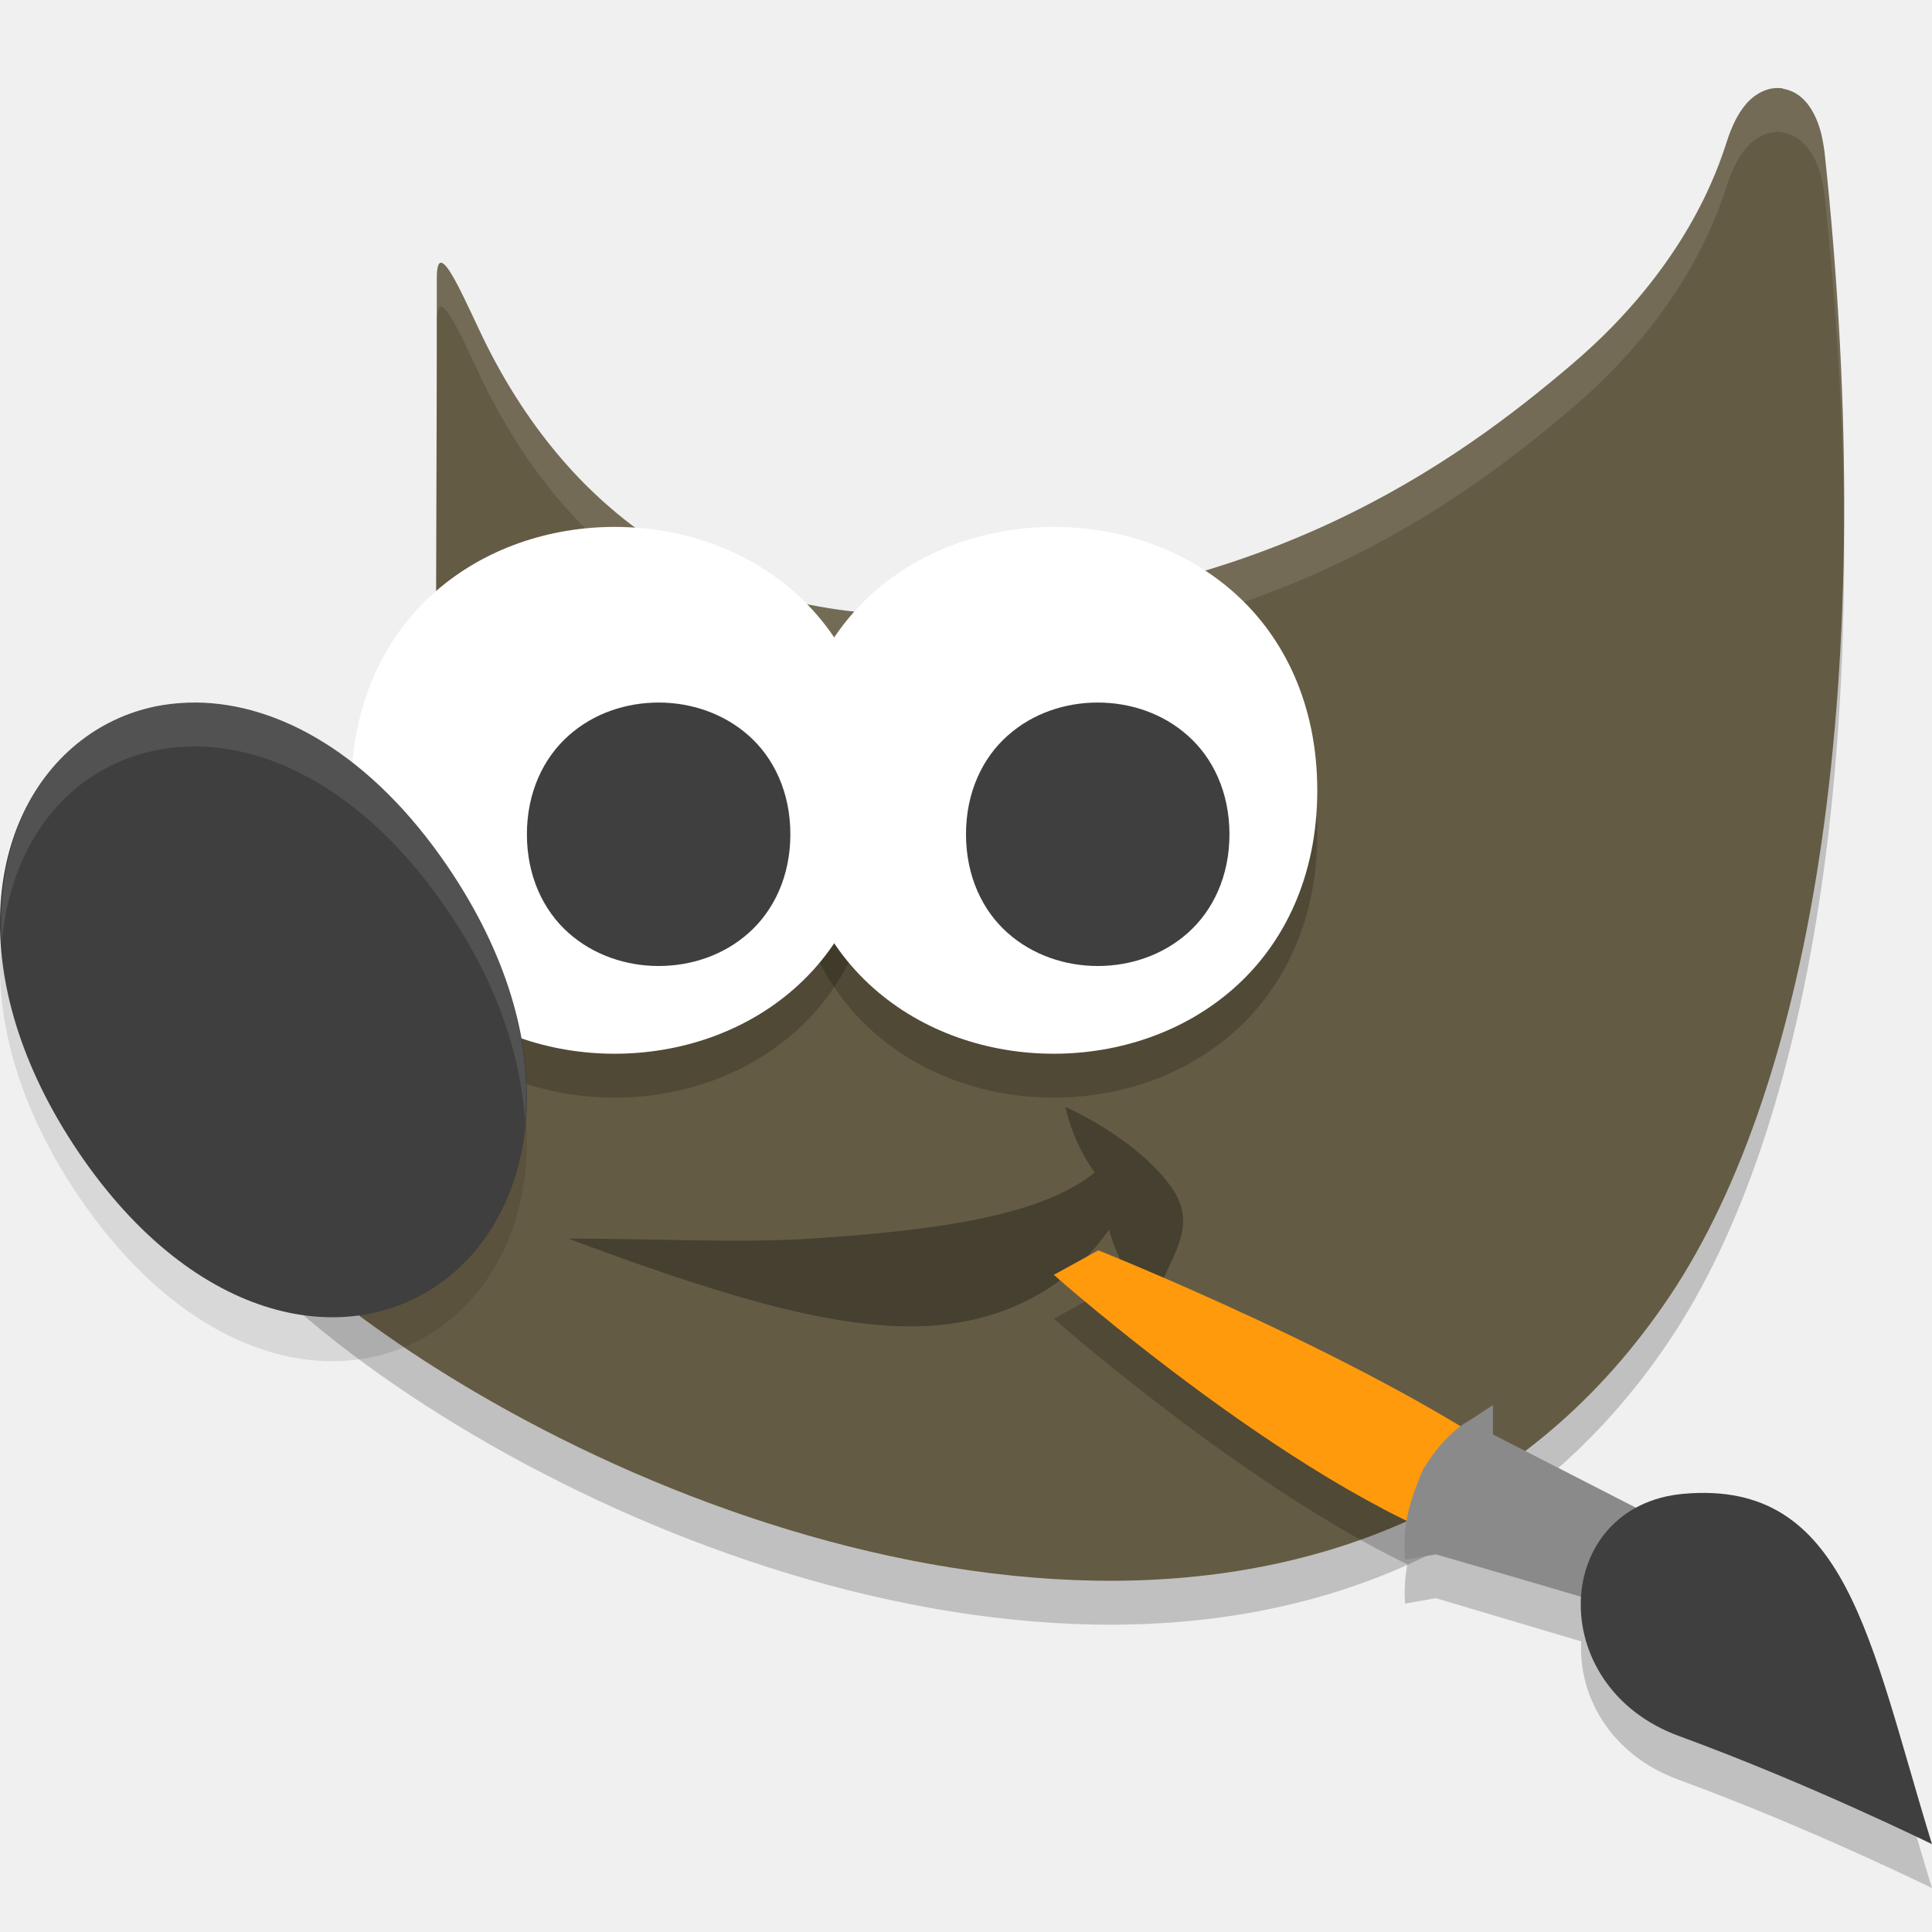
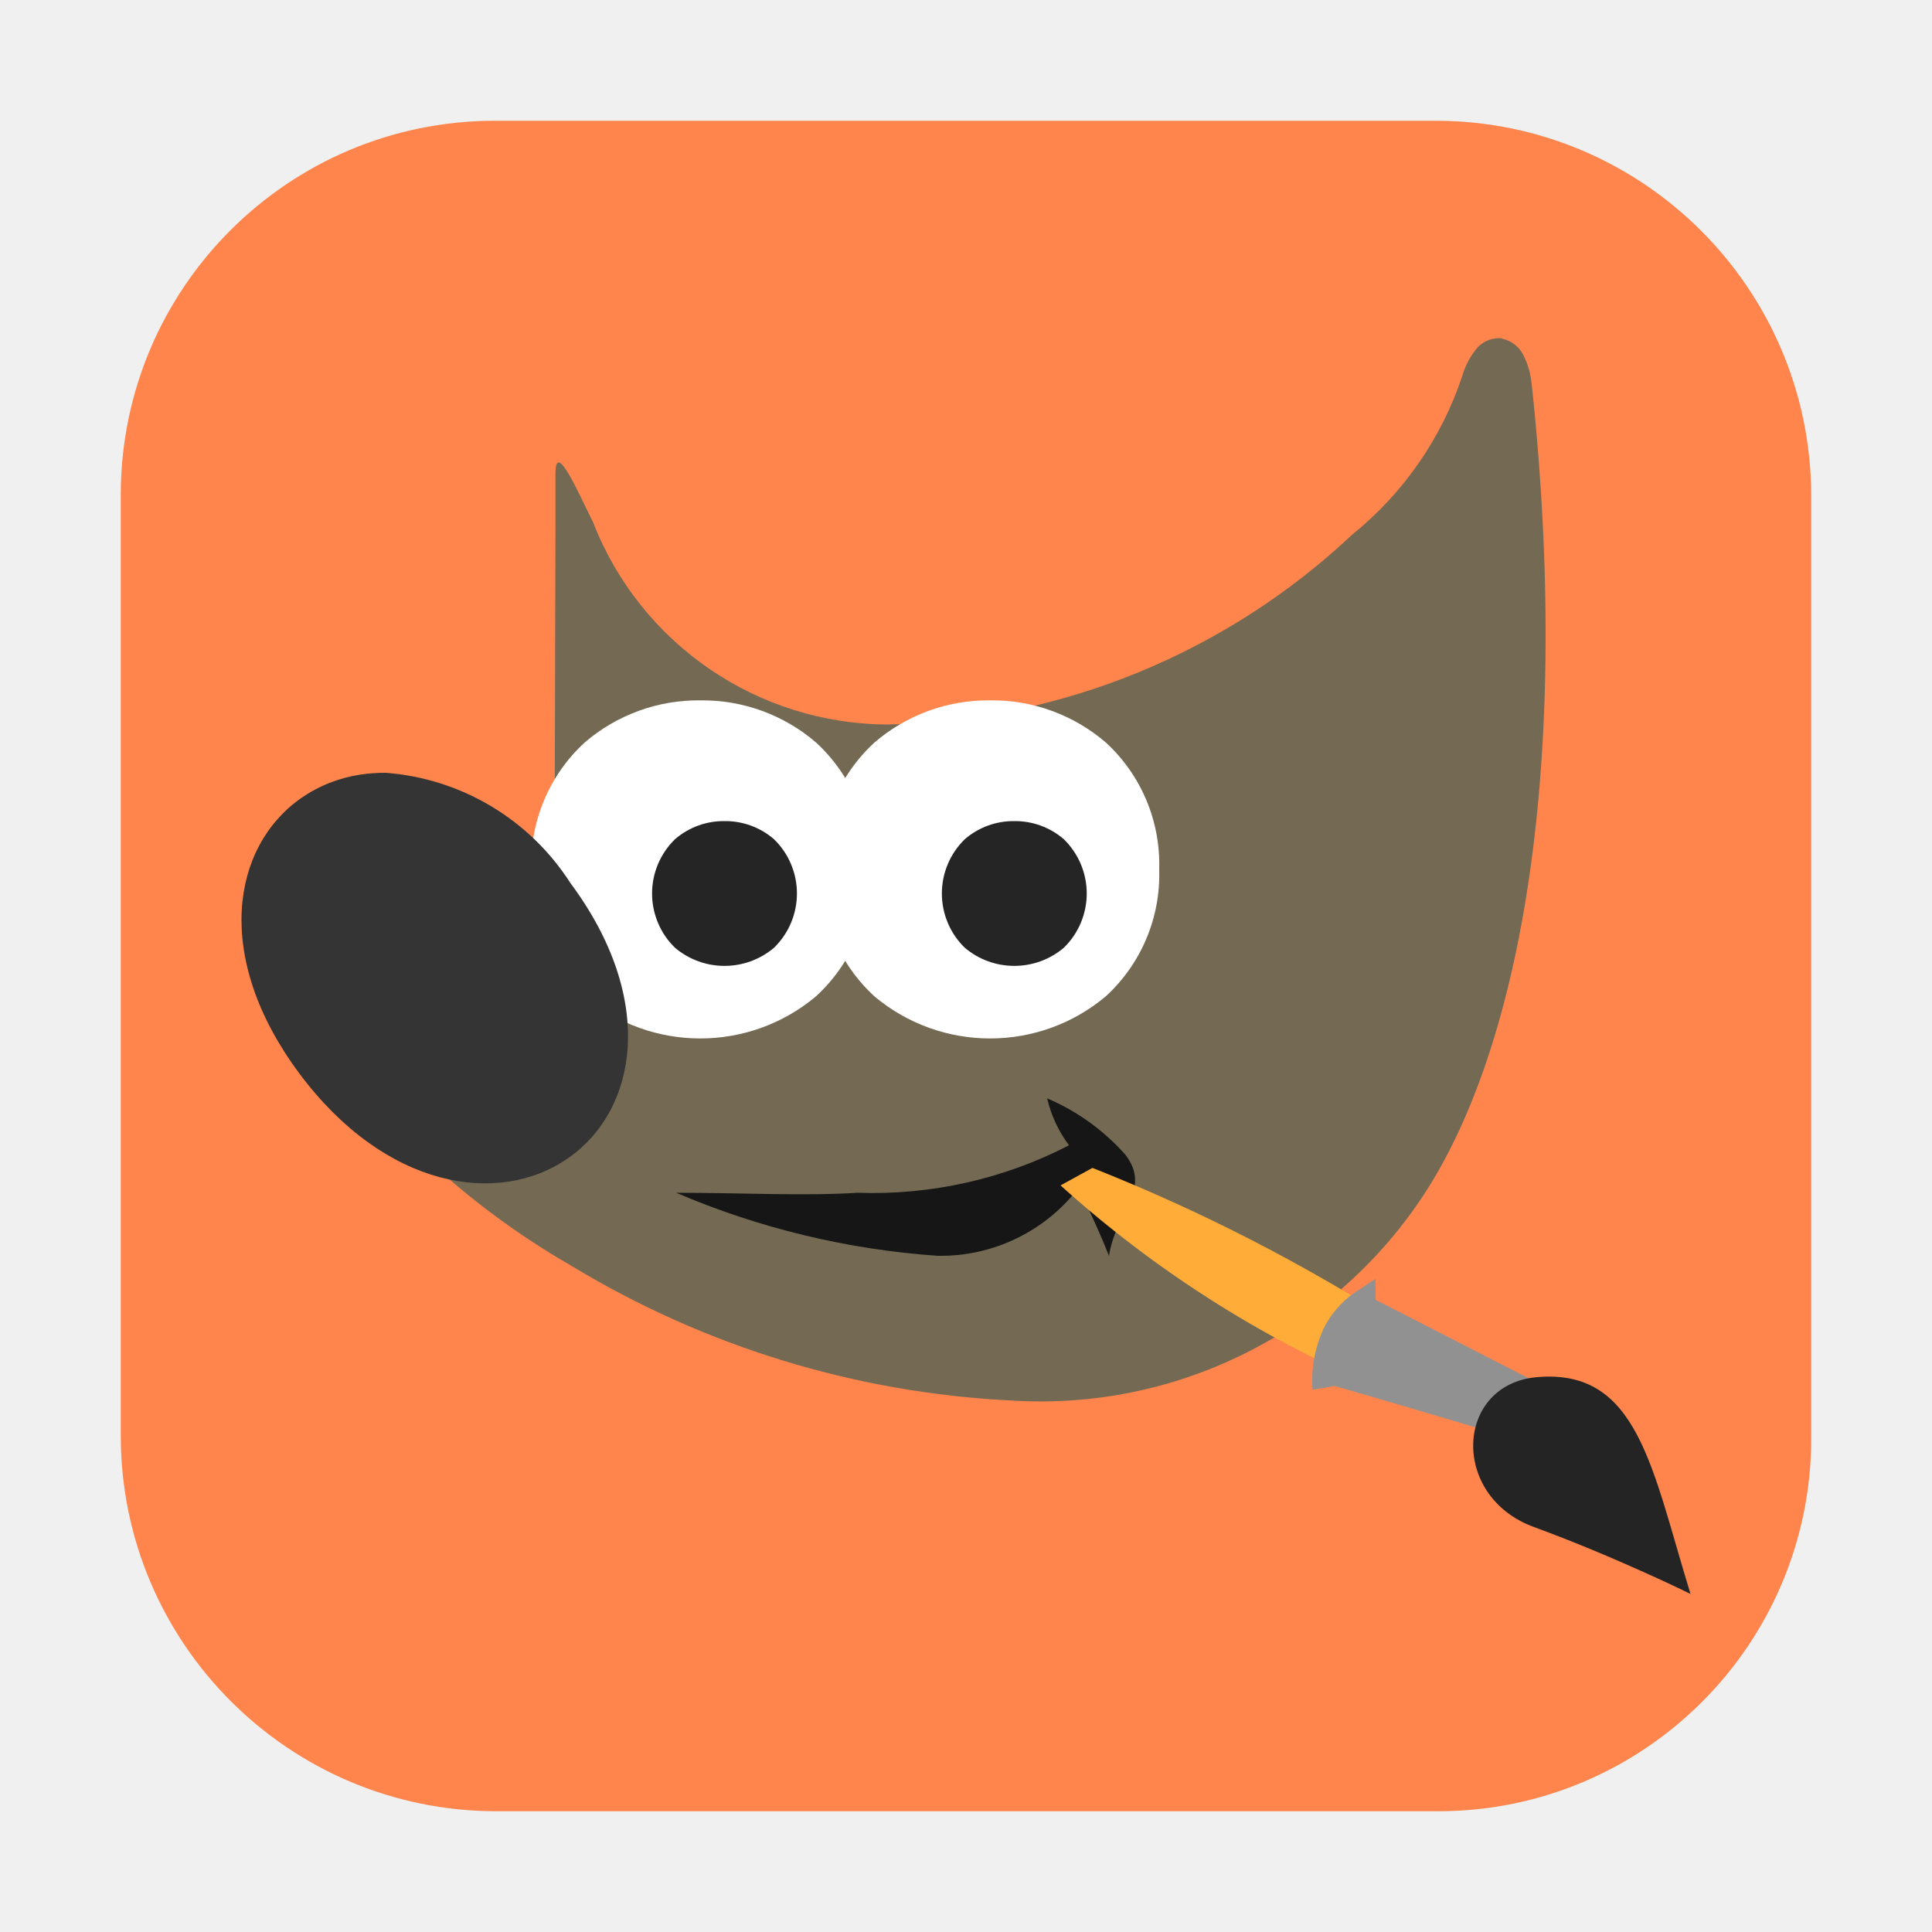
- <svg xmlns="http://www.w3.org/2000/svg" width="22" height="22" version="1.1">
-   <path style="opacity:0.2;fill-rule:evenodd" d="m 20.303,1.507 c -0.174,-0.028 -0.33,0.07 -0.424,0.182 -0.094,0.112 -0.159,0.25 -0.216,0.425 -0.098,0.302 -0.458,1.423 -1.758,2.53 C 16.606,5.751 14.366,7.4 10.482,7.5 8.121,7.528 6.493,6.313 5.551,4.45 5.316,3.985 4.974,3.118 4.974,3.67 v 0.852 l -0.012,4.412 0.024,0.058 c 0,0 0.212,0.47 -0.012,1.103 -0.224,0.633 -1.105,1.557 -3.075,2.148 l -0.241,0.072 0.046,0.254 c 0.109,0.614 0.545,1.244 1.188,1.889 0.643,0.645 1.504,1.297 2.506,1.886 2.005,1.179 4.573,2.111 7.068,2.155 2.495,0.044 4.936,-0.829 6.551,-3.245 1.615,-2.416 2.403,-7.028 1.758,-13.035 h -0.001 C 20.753,2.053 20.717,1.913 20.651,1.789 20.586,1.666 20.477,1.539 20.303,1.511 Z" />
-   <path style="fill:#645b44;fill-rule:evenodd" d="m 20.303,1.007 c -0.174,-0.028 -0.33,0.07 -0.424,0.182 -0.094,0.112 -0.159,0.25 -0.216,0.425 -0.098,0.302 -0.458,1.423 -1.758,2.53 C 16.606,5.251 14.366,6.9 10.482,7 8.121,7.028 6.493,5.813 5.551,3.95 5.316,3.485 4.974,2.618 4.974,3.17 v 0.852 l -0.012,4.412 0.024,0.058 c 0,0 0.212,0.47 -0.012,1.103 -0.224,0.633 -1.105,1.557 -3.075,2.148 l -0.241,0.072 0.046,0.254 c 0.109,0.614 0.545,1.244 1.188,1.889 0.643,0.645 1.504,1.297 2.506,1.886 2.005,1.179 4.573,2.111 7.068,2.155 2.495,0.044 4.936,-0.829 6.551,-3.245 1.615,-2.416 2.403,-7.028 1.758,-13.035 h -0.001 C 20.753,1.553 20.717,1.413 20.651,1.289 20.586,1.166 20.477,1.039 20.303,1.011 Z" />
-   <path style="opacity:0.1;fill:#ffffff;fill-rule:evenodd" d="M 20.303,1.007 C 20.129,0.979 19.973,1.077 19.879,1.188 19.785,1.3 19.72,1.439 19.663,1.613 19.565,1.915 19.205,3.036 17.905,4.144 16.606,5.251 14.366,6.9 10.482,7 8.121,7.028 6.492,5.813 5.551,3.95 5.316,3.485 4.974,2.619 4.974,3.17 v 0.5 c 0,-0.551 0.342,0.315 0.577,0.78 0.942,1.863 2.57,3.077 4.932,3.05 3.883,-0.1 6.124,-1.749 7.423,-2.856 1.299,-1.108 1.66,-2.228 1.758,-2.53 0.057,-0.174 0.122,-0.313 0.216,-0.425 0.094,-0.112 0.25,-0.209 0.424,-0.182 v 0.004 c 0.174,0.028 0.283,0.155 0.349,0.278 0.065,0.123 0.102,0.265 0.122,0.43 h 0.001 c 0.147,1.369 0.216,2.661 0.222,3.876 0.015,-1.356 -0.054,-2.818 -0.222,-4.376 h -0.001 C 20.753,1.554 20.717,1.412 20.651,1.289 20.586,1.166 20.477,1.038 20.303,1.011 v -0.004 z m -15.329,3.016 -0.012,4.412 10e-4,0.003 0.011,-3.915 v -0.5 z m 0.08,5.239 c -0.016,0.105 -0.038,0.215 -0.08,0.334 -0.224,0.633 -1.105,1.557 -3.075,2.148 l -0.24,0.071 0.046,0.253 c 0.013,0.072 0.031,0.145 0.053,0.218 l 0.142,-0.042 c 1.97,-0.591 2.852,-1.515 3.075,-2.148 0.123,-0.347 0.113,-0.636 0.08,-0.834 z" />
-   <path style="opacity:0.3;fill-rule:evenodd" d="m 6.472,14.104 c 1.011,0 1.932,0.054 2.768,0 1.388,-0.091 2.609,-0.251 3.226,-0.753 -0.261,-0.356 -0.334,-0.746 -0.334,-0.746 0,0 0.785,0.34 1.193,0.895 0.407,0.554 -0.143,0.895 -0.25,1.604 C 12.837,14.481 12.689,14.247 12.629,14 c -0.431,0.628 -1.172,1.079 -2.17,1.103 -1.062,0.026 -2.413,-0.412 -3.988,-0.999 z" />
-   <path style="opacity:0.2;fill-rule:evenodd" d="m 6.999,6.5 c -0.742,0 -1.488,0.245 -2.056,0.75 -0.568,0.505 -0.944,1.274 -0.944,2.25 0,0.976 0.376,1.745 0.944,2.249 0.568,0.505 1.314,0.75 2.056,0.75 0.742,0 1.488,-0.245 2.056,-0.75 C 9.623,11.245 10,10.477 10,9.501 10,8.524 9.623,7.755 9.055,7.25 8.488,6.745 7.742,6.5 6.999,6.5 Z" />
-   <path style="opacity:0.2;fill-rule:evenodd" d="m 11.999,6.5 c -0.742,0 -1.488,0.245 -2.056,0.75 -0.568,0.505 -0.944,1.274 -0.944,2.25 0,0.976 0.376,1.745 0.944,2.249 0.568,0.505 1.314,0.75 2.056,0.75 0.742,0 1.488,-0.245 2.056,-0.75 C 14.623,11.245 15,10.477 15,9.501 15,8.524 14.623,7.755 14.055,7.25 13.488,6.745 12.742,6.5 11.999,6.5 Z" />
-   <path style="fill:#ffffff;fill-rule:evenodd" d="m 6.999,6 c -0.742,0 -1.488,0.245 -2.056,0.75 -0.568,0.505 -0.944,1.274 -0.944,2.25 0,0.976 0.376,1.745 0.944,2.249 0.568,0.505 1.314,0.75 2.056,0.75 0.742,0 1.488,-0.245 2.056,-0.75 C 9.623,10.745 10,9.977 10,9.001 10,8.024 9.623,7.255 9.055,6.75 8.488,6.245 7.742,6 6.999,6 Z" />
-   <path style="fill:#3f3f3f;fill-rule:evenodd" d="m 7.5,8 c -0.368,0 -0.739,0.121 -1.025,0.376 -0.286,0.254 -0.475,0.646 -0.475,1.124 0,0.478 0.188,0.87 0.475,1.124 0.286,0.254 0.658,0.376 1.025,0.376 0.368,0 0.739,-0.121 1.025,-0.376 0.286,-0.254 0.475,-0.646 0.475,-1.124 0,-0.478 -0.188,-0.87 -0.475,-1.124 -0.286,-0.254 -0.658,-0.376 -1.025,-0.376 z" />
-   <path style="opacity:0.1;fill-rule:evenodd" d="m 2.237,8.5 c -0.133,0 -0.264,0.009 -0.391,0.03 -0.338,0.057 -0.652,0.194 -0.922,0.402 -1.08,0.831 -1.365,2.715 -0.03,4.688 1.335,1.973 3.1,2.279 4.181,1.448 1.08,-0.831 1.366,-2.715 0.031,-4.688 C 4.23,9.085 3.169,8.509 2.237,8.5 Z" />
-   <path style="fill:#3f3f3f;fill-rule:evenodd" d="m 2.237,8 c -0.133,0 -0.264,0.009 -0.391,0.03 -0.338,0.057 -0.652,0.194 -0.922,0.402 -1.08,0.831 -1.365,2.715 -0.03,4.688 C 2.229,15.092 3.994,15.399 5.075,14.567 6.155,13.736 6.441,11.852 5.106,9.88 4.23,8.585 3.169,8.009 2.237,8 Z" />
-   <path style="fill:#ffffff;fill-rule:evenodd" d="m 11.999,6 c -0.742,0 -1.488,0.245 -2.056,0.75 -0.568,0.505 -0.944,1.274 -0.944,2.25 0,0.976 0.376,1.745 0.944,2.249 0.568,0.505 1.314,0.75 2.056,0.75 0.742,0 1.488,-0.245 2.056,-0.75 C 14.623,10.745 15,9.977 15,9.001 15,8.024 14.623,7.255 14.055,6.75 13.488,6.245 12.742,6 11.999,6 Z" />
-   <path style="fill:#3f3f3f;fill-rule:evenodd" d="m 12.5,8 c -0.368,0 -0.739,0.121 -1.025,0.376 C 11.188,8.63 11,9.022 11,9.5 c 0,0.478 0.188,0.87 0.475,1.124 0.286,0.254 0.658,0.376 1.025,0.376 0.368,0 0.739,-0.121 1.025,-0.376 C 13.812,10.37 14,9.978 14,9.5 14,9.022 13.812,8.63 13.525,8.376 13.239,8.121 12.868,8 12.5,8 Z" />
-   <path style="opacity:0.1;fill:#ffffff;fill-rule:evenodd" d="m 2.236,8 c -0.133,0 -0.264,0.01 -0.391,0.031 -0.338,0.057 -0.652,0.193 -0.922,0.4 -0.62,0.477 -0.962,1.307 -0.902,2.295 0.067,-0.765 0.39,-1.401 0.902,-1.795 0.27,-0.208 0.583,-0.343 0.922,-0.4 0.127,-0.022 0.258,-0.031 0.391,-0.031 0.932,0.009 1.993,0.584 2.869,1.879 0.569,0.841 0.829,1.661 0.873,2.395 C 6.053,11.925 5.807,10.916 5.105,9.879 4.23,8.584 3.168,8.009 2.236,8 Z" />
-   <path style="opacity:0.2" d="M 12.508,14.738 12,15.016 c 0,0 2.121,1.874 4.025,2.797 -0.024,0.14 -0.038,0.278 -0.025,0.447 l 0.35,-0.061 c 0,0 0.923,0.275 1.656,0.492 -0.035,0.611 0.321,1.287 1.111,1.576 C 20.611,20.815 22,21.5 22,21.5 c -0.713,-2.315 -0.966,-4.154 -2.828,-3.99 -0.208,0.018 -0.382,0.079 -0.535,0.162 L 17,16.834 V 16.5 l -0.242,0.158 c -0.042,0.023 -0.076,0.063 -0.115,0.092 -1.762,-1.066 -4.135,-2.012 -4.135,-2.012 z" />
-   <path style="fill:#ff9a0c" d="m 16.984,17.7 0.463,-0.922 C 15.724,15.517 12.507,14.238 12.507,14.238 l -0.507,0.279 c 0,0 2.921,2.591 4.984,3.184 z" />
-   <path style="fill:#8a8a8a" d="m 17,16 -0.242,0.159 c -0.224,0.122 -0.405,0.331 -0.552,0.571 -0.168,0.396 -0.235,0.643 -0.206,1.03 l 0.35,-0.06 c 0,0 1.827,0.524 2.693,0.8 l 0.101,-0.195 0.356,-0.69 -2.5,-1.281 z" />
-   <path style="fill:#3f3f3f" d="m 22,21 c -0.713,-2.315 -0.965,-4.153 -2.827,-3.99 -1.501,0.132 -1.606,2.19 -0.055,2.758 C 20.611,20.315 22,21 22,21 Z" />
+ <svg xmlns="http://www.w3.org/2000/svg" height="16px" width="16px" id="svg6" viewBox="0 0 16 16">
+   <defs>
+     <style>.cls-1{fill:#ff854d;}.cls-2{fill:#746a53;}.cls-2,.cls-3,.cls-4,.cls-5,.cls-6{fill-rule:evenodd;}.cls-3{fill:#fff;}.cls-4{fill:#252525;}.cls-5{fill:#161616;}.cls-6{fill:#343434;}.cls-7{fill:#ffac38;}.cls-8{fill:#919191;}.cls-9{fill:#242424;}</style>
+   </defs>
+   <path id="rect51" class="cls-1" d="M4.09,1h7.806A3.112,3.112,0,0,1,15,4.103V11.91A3.09,3.09,0,0,1,11.91,15H4.103A3.112,3.112,0,0,1,1,11.897V4.09A3.099,3.099,0,0,1,4.09,1Z" />
+   <path class="cls-2" d="M12.44,2.802a.245.245,0,0,0-.219.094.641.641,0,0,0-.112.22,2.838,2.838,0,0,1-.909,1.31A5.79,5.79,0,0,1,7.362,6a2.629,2.629,0,0,1-2.45-1.674C4.791,4.085,4.6,3.637,4.6,3.922v.441L4.594,6.648l.012.03A.82.82,0,0,1,4.6,7.249,2.52,2.52,0,0,1,2.925,8.361L2.8,8.398l.024.131a1.994,1.994,0,0,0,.614.978,6.525,6.525,0,0,0,1.296.977,7.765,7.765,0,0,0,3.654,1.115,3.796,3.796,0,0,0,3.387-1.68c.835-1.251,1.242-3.639.909-6.748h-.001a.637.637,0,0,0-.063-.222.254.254,0,0,0-.18-.144Z" />
+   <path class="cls-3" d="M5.8,5.8a1.442,1.442,0,0,0-.959.35A1.368,1.368,0,0,0,4.4,7.2a1.367,1.367,0,0,0,.44,1.05,1.49,1.49,0,0,0,1.919,0A1.367,1.367,0,0,0,7.2,7.2a1.369,1.369,0,0,0-.441-1.05A1.442,1.442,0,0,0,5.8,5.8Z" />
+   <path class="cls-4" d="M6,6.8a.616.616,0,0,0-.41.15.627.627,0,0,0,0,.899.635.635,0,0,0,.82,0,.627.627,0,0,0,0-.899A.616.616,0,0,0,6,6.8Z" />
+   <path class="cls-5" d="M5.6,9.878c.549,0,1.049.028,1.502,0a3.539,3.539,0,0,0,1.751-.393,1.046,1.046,0,0,1-.181-.389,1.82,1.82,0,0,1,.648.467c.221.289-.078.467-.136.837-.129-.325-.209-.447-.241-.576a1.441,1.441,0,0,1-1.178.576A6.683,6.683,0,0,1,5.6,9.878Z" />
+   <path class="cls-6" d="M3.193,6.4a1.359,1.359,0,0,0-.208.015,1.162,1.162,0,0,0-.492.195c-.576.404-.728,1.319-.016,2.277S4.13,9.994,4.707,9.59s.729-1.319.017-2.277a1.995,1.995,0,0,0-1.53-.913Z" />
+   <path class="cls-3" d="M8.2,5.8a1.442,1.442,0,0,0-.959.35A1.368,1.368,0,0,0,6.8,7.2a1.367,1.367,0,0,0,.44,1.05,1.49,1.49,0,0,0,1.919,0A1.367,1.367,0,0,0,9.6,7.2a1.369,1.369,0,0,0-.441-1.05A1.442,1.442,0,0,0,8.2,5.8Z" />
+   <path class="cls-4" d="M8.4,6.8a.616.616,0,0,0-.41.15.627.627,0,0,0,0,.899.635.635,0,0,0,.82,0,.627.627,0,0,0,0-.899A.616.616,0,0,0,8.4,6.8Z" />
+   <path class="cls-7" d="M11.383,11.478l.242-.481A14.841,14.841,0,0,0,9.047,9.672l-.264.145A9.348,9.348,0,0,0,11.383,11.478Z" />
+   <path class="cls-8" d="M11.391,10.591l-.126.083a.813.813,0,0,0-.288.298,1.017,1.017,0,0,0-.107.537l.183-.031s.953.274,1.405.417l.053-.102.186-.36-1.304-.668Z" />
+   <path class="cls-9" d="M14,13.2c-.321-1.042-.434-1.869-1.272-1.795-.675.059-.723.985-.025,1.241C13.375,12.892,14,13.2,14,13.2Z" />
</svg>
